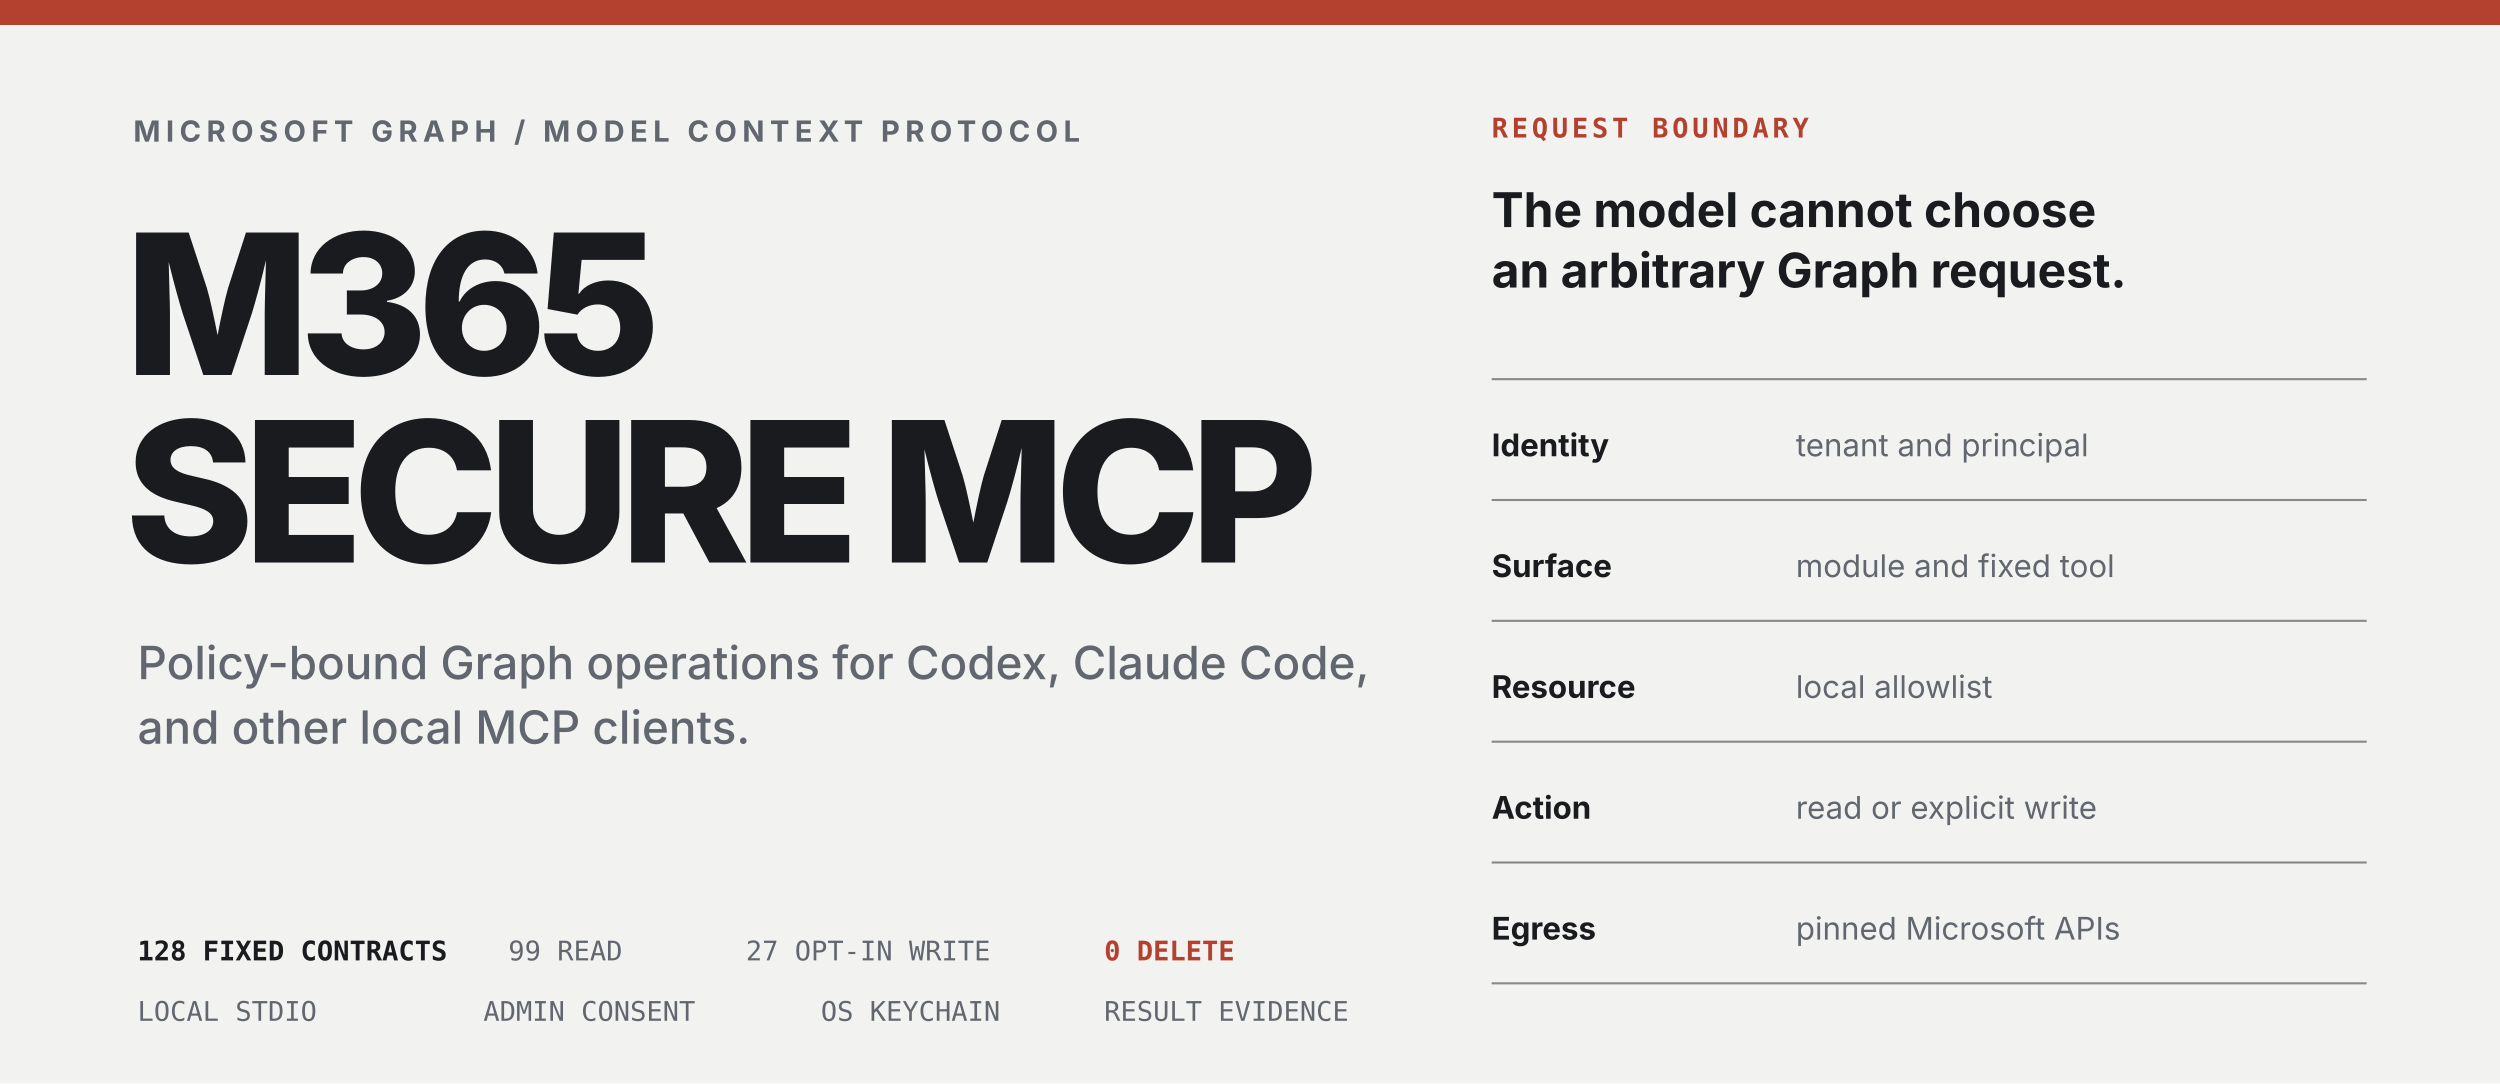
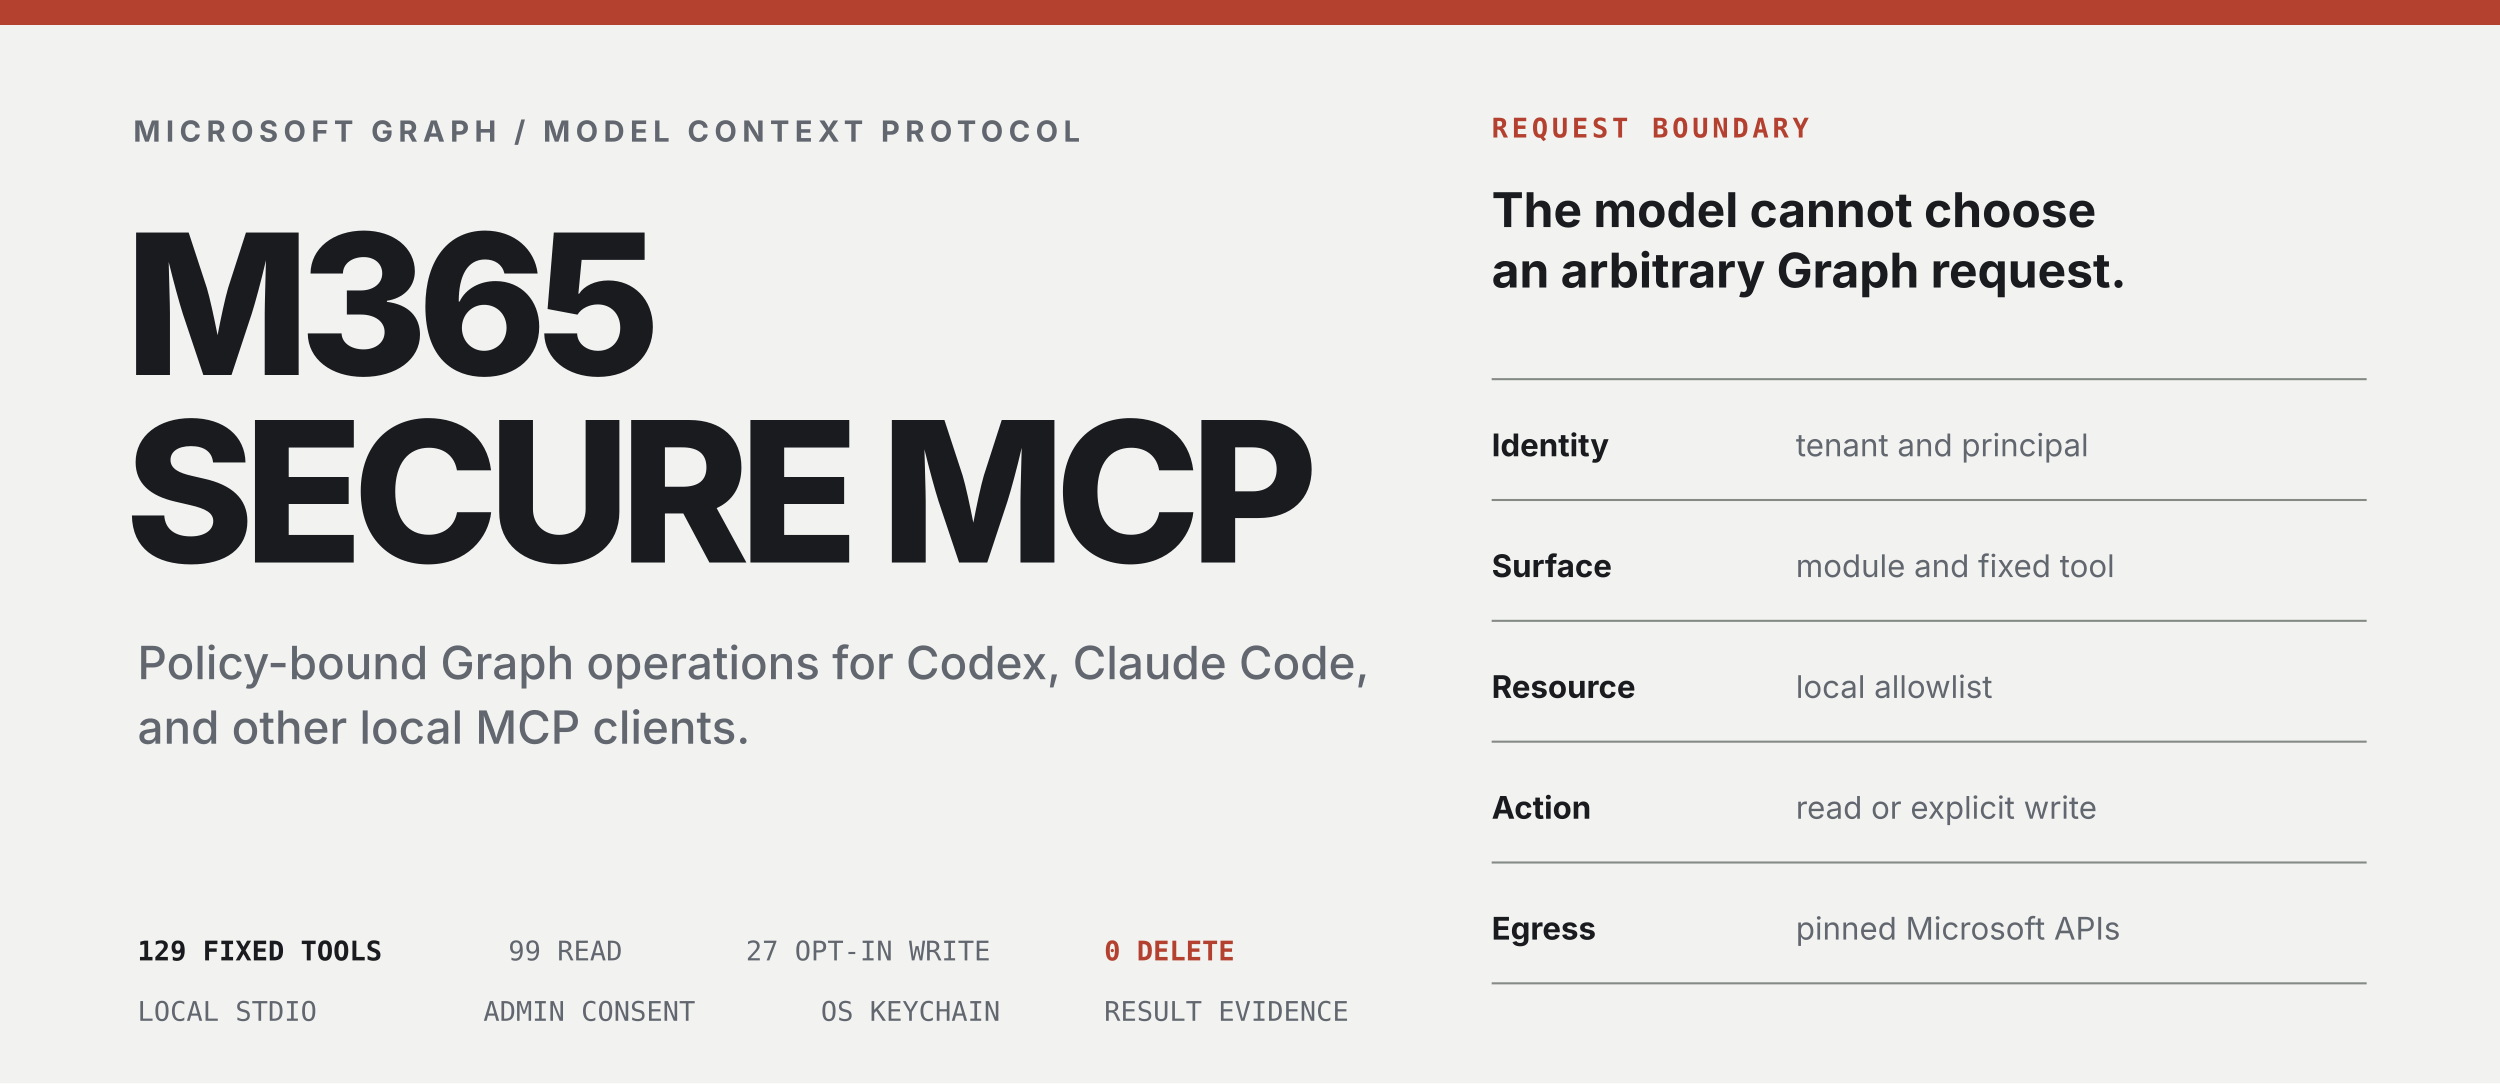
<svg xmlns="http://www.w3.org/2000/svg" width="1200" height="520" viewBox="0 0 1200 520" role="img" aria-labelledby="title description">
  <style>
    .surface { fill: #f2f3f1; }
    .ink { fill: #191b1f; }
    .muted { fill: #62676f; }
    .rule { stroke: #858a85; }
    .accent-fill { fill: #b4412f; }
    .accent-text { fill: #b4412f; }
    .sans { font-family: -apple-system, BlinkMacSystemFont, "Segoe UI", sans-serif; }
    .mono { font-family: ui-monospace, SFMono-Regular, Menlo, Consolas, monospace; }

    @media (prefers-color-scheme: dark) {
      .surface { fill: #191b1f; }
      .ink { fill: #f0f1ed; }
      .muted { fill: #a8aca5; }
      .rule { stroke: #70757c; }
      .accent-fill { fill: #e97a62; }
      .accent-text { fill: #e97a62; }
    }
  </style>
  <rect class="surface" width="1200" height="520" />
  <rect class="accent-fill" x="0" y="0" width="1200" height="12" />
  <g class="sans">
    <text class="muted" x="64" y="68" font-size="14" font-weight="700" letter-spacing="2.6">MICROSOFT GRAPH / MODEL CONTEXT PROTOCOL</text>
    <text class="ink" x="60" y="180" font-size="94" font-weight="800" letter-spacing="-5">M365</text>
    <text class="ink" x="60" y="270" font-size="94" font-weight="800" letter-spacing="-5">SECURE MCP</text>
    <text class="muted" x="66" y="326" font-size="22" font-weight="450">Policy-bound Graph operations for Codex, Claude Code,</text>
    <text class="muted" x="66" y="357" font-size="22" font-weight="450">and other local MCP clients.</text>
  </g>
  <g transform="translate(716 64)">
    <text class="accent-text mono" x="0" y="2" font-size="13" font-weight="700" letter-spacing="1.8">REQUEST BOUNDARY</text>
    <text class="ink sans" x="0" y="45" font-size="23" font-weight="650">The model cannot choose</text>
    <text class="ink sans" x="0" y="74" font-size="23" font-weight="650">an arbitrary Graph request.</text>
    <g class="sans" transform="translate(0 118)">
      <line class="rule" x1="0" y1="0" x2="420" y2="0" />
      <text class="ink" x="0" y="37" font-size="15" font-weight="700">Identity</text>
      <text class="muted" x="146" y="37" font-size="15">tenant and principal</text>
      <line class="rule" x1="0" y1="58" x2="420" y2="58" />
      <text class="ink" x="0" y="95" font-size="15" font-weight="700">Surface</text>
      <text class="muted" x="146" y="95" font-size="15">module and fixed tool</text>
      <line class="rule" x1="0" y1="116" x2="420" y2="116" />
      <text class="ink" x="0" y="153" font-size="15" font-weight="700">Resource</text>
      <text class="muted" x="146" y="153" font-size="15">local allowlist</text>
      <line class="rule" x1="0" y1="174" x2="420" y2="174" />
      <text class="ink" x="0" y="211" font-size="15" font-weight="700">Action</text>
      <text class="muted" x="146" y="211" font-size="15">read or explicit write</text>
      <line class="rule" x1="0" y1="232" x2="420" y2="232" />
      <text class="ink" x="0" y="269" font-size="15" font-weight="700">Egress</text>
      <text class="muted" x="146" y="269" font-size="15">pinned Microsoft APIs</text>
      <line class="rule" x1="0" y1="290" x2="420" y2="290" />
    </g>
  </g>
  <g class="mono" font-size="13">
-     <text class="ink" x="66" y="461" font-weight="700">128 FIXED CONTRACTS</text>
+     <text class="ink" x="66" y="461" font-weight="700">129 FIXED TOOLS</text>
    <text class="muted" x="244" y="461">99 READ</text>
    <text class="muted" x="358" y="461">27 OPT-IN WRITE</text>
    <text class="accent-text" x="530" y="461" font-weight="700">0 DELETE</text>
    <text class="muted" x="66" y="490">LOCAL STDIO</text>
    <text class="muted" x="232" y="490">ADMIN CONSENT</text>
    <text class="muted" x="394" y="490">OS KEYCHAIN</text>
    <text class="muted" x="530" y="490">RESULT EVIDENCE</text>
  </g>
</svg>
